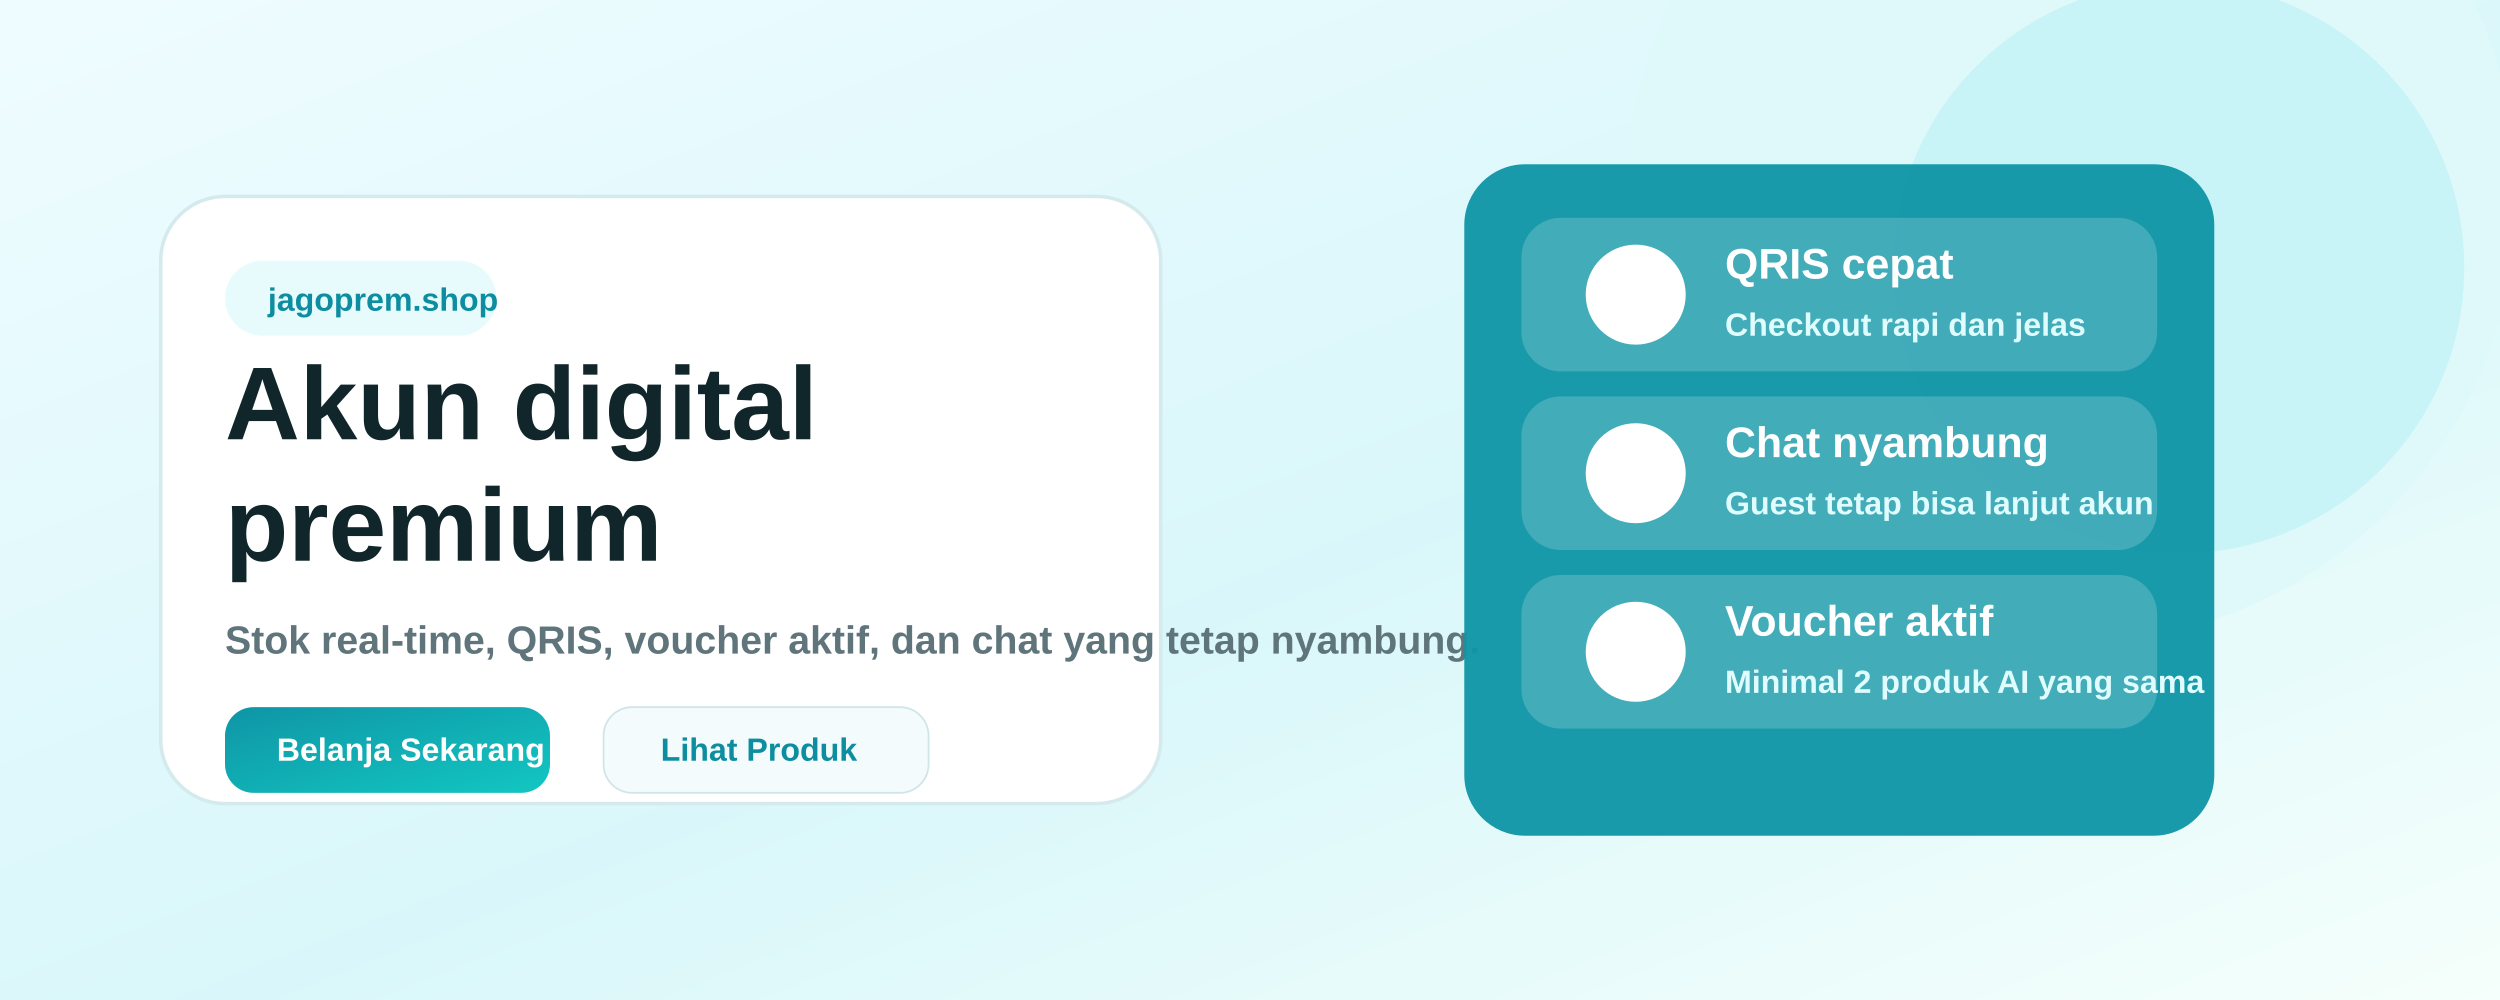
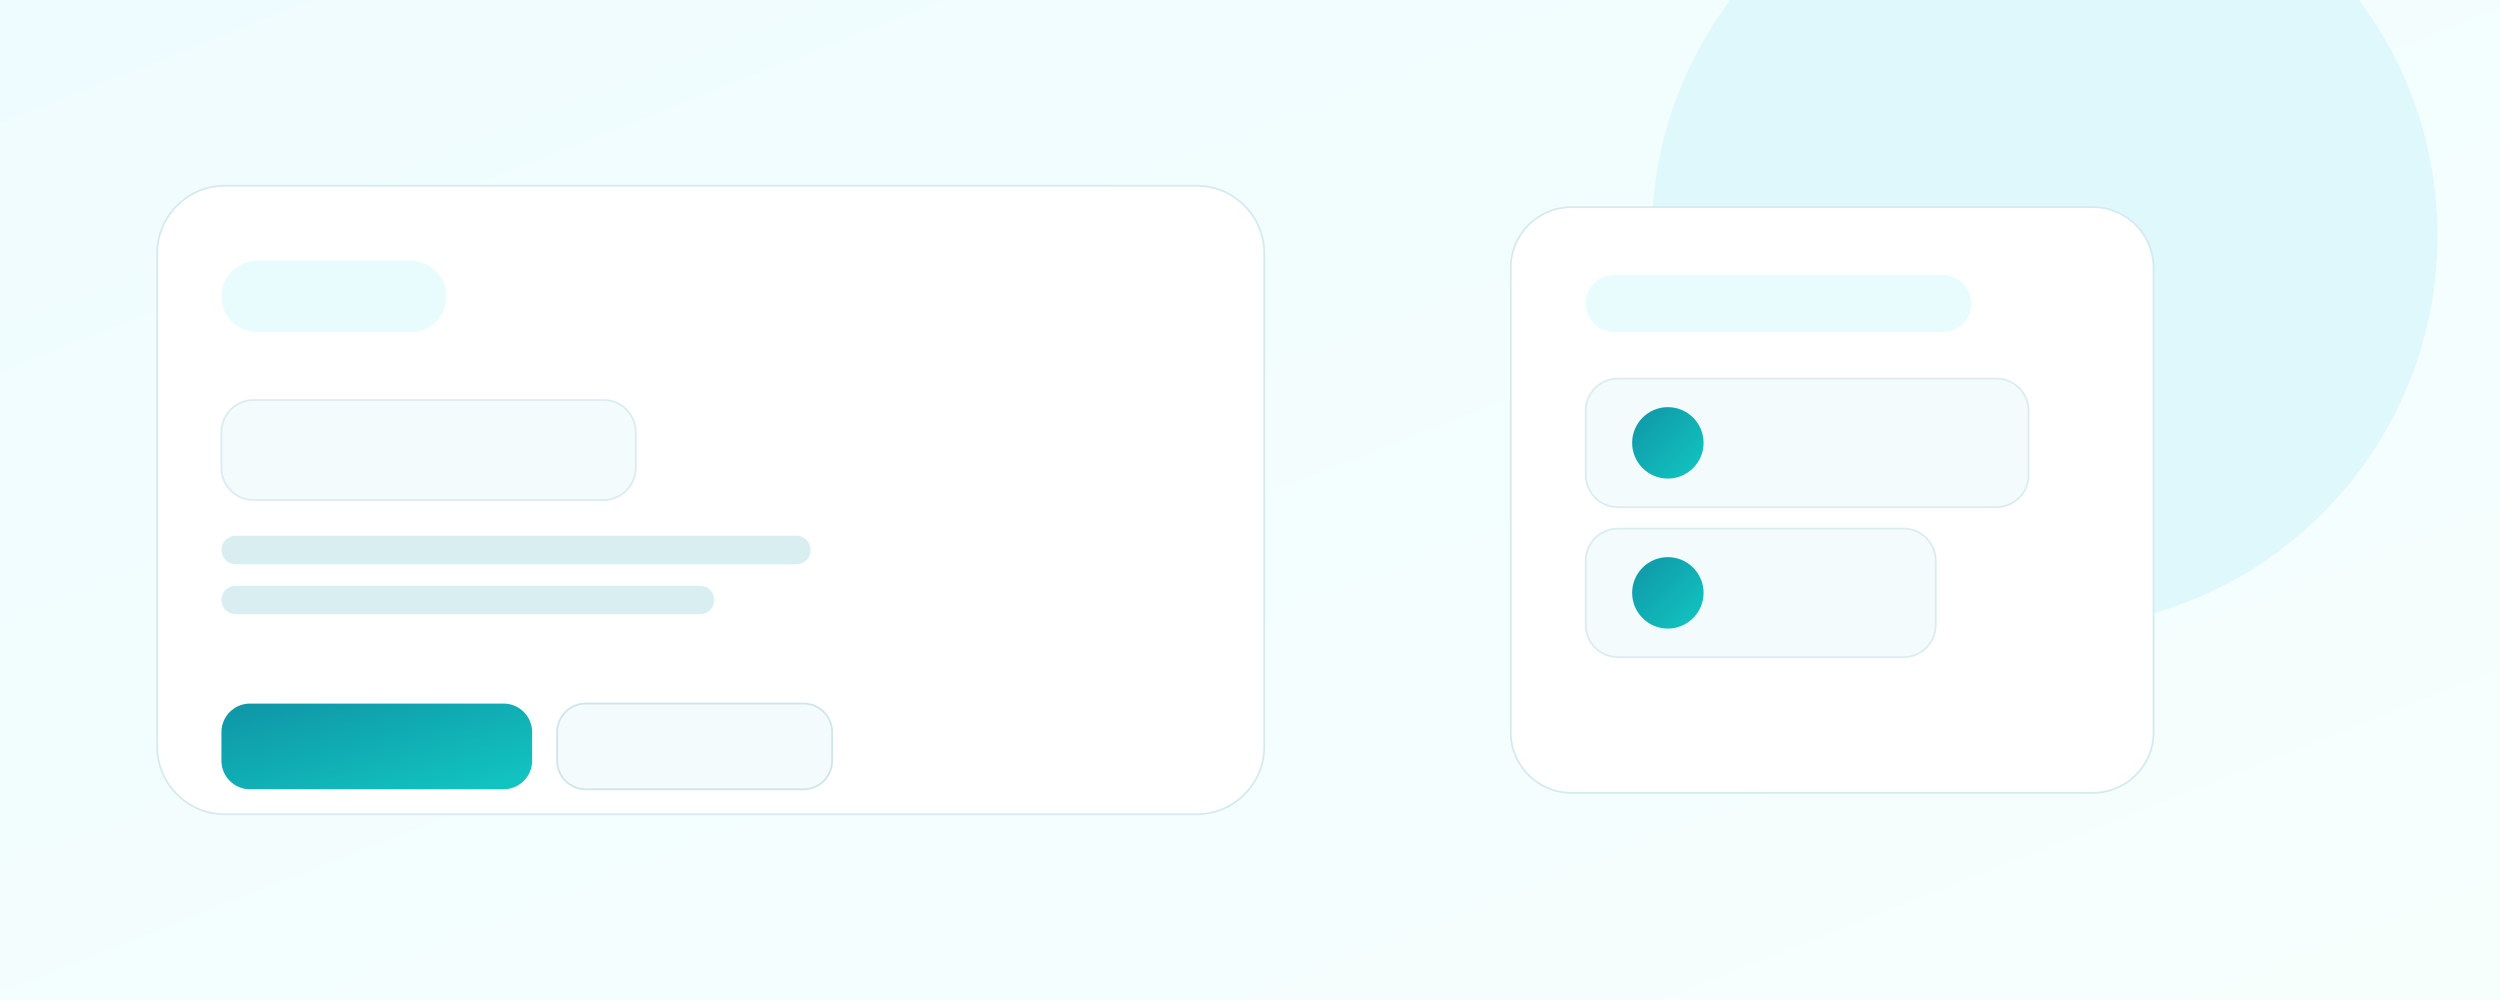
- <svg xmlns="http://www.w3.org/2000/svg" viewBox="0 0 1400 560" role="img" aria-label="JagoPrem marketplace banner">
+ <svg xmlns="http://www.w3.org/2000/svg" viewBox="0 0 1400 560" role="img" aria-label="JagoPrem banner utama">
  <defs>
-     <linearGradient id="bg" x1="0" y1="0" x2="1" y2="1">
+     <linearGradient id="g" x1="0" y1="0" x2="1" y2="1">
      <stop offset="0" stop-color="#effcff" />
-       <stop offset=".55" stop-color="#d9f7fa" />
-       <stop offset="1" stop-color="#f5fffb" />
+       <stop offset="1" stop-color="#f7fffd" />
    </linearGradient>
-     <linearGradient id="accent" x1="0" y1="0" x2="1" y2="1">
+     <linearGradient id="a" x1="0" y1="0" x2="1" y2="1">
      <stop offset="0" stop-color="#0f95a6" />
      <stop offset="1" stop-color="#12c7c2" />
    </linearGradient>
  </defs>
-   <rect width="1400" height="560" fill="url(#bg)" />
-   <circle cx="1160" cy="110" r="250" fill="#dff9fb" />
-   <circle cx="1220" cy="150" r="160" fill="#c8f4f7" />
-   <rect x="90" y="110" width="560" height="340" rx="36" fill="#ffffff" stroke="#d5eaed" stroke-width="2" />
-   <rect x="126" y="146" width="152" height="42" rx="21" fill="#e7fbfd" />
-   <text x="150" y="174" font-family="Arial, sans-serif" font-size="18" font-weight="800" fill="#0d8ea0">jagoprem.shop</text>
-   <text x="126" y="246" font-family="Arial, sans-serif" font-size="58" font-weight="900" fill="#11262b">Akun digital</text>
-   <text x="126" y="314" font-family="Arial, sans-serif" font-size="58" font-weight="900" fill="#11262b">premium</text>
-   <text x="126" y="366" font-family="Arial, sans-serif" font-size="22" font-weight="600" fill="#5f757b">Stok real-time, QRIS, voucher aktif, dan chat yang tetap nyambung.</text>
-   <rect x="126" y="396" width="182" height="48" rx="16" fill="url(#accent)" />
-   <text x="155" y="426" font-family="Arial, sans-serif" font-size="18" font-weight="800" fill="#fff">Belanja Sekarang</text>
-   <rect x="338" y="396" width="182" height="48" rx="16" fill="#f4fbfc" stroke="#cfe5e9" />
-   <text x="370" y="426" font-family="Arial, sans-serif" font-size="18" font-weight="800" fill="#0d8ea0">Lihat Produk</text>
-   <rect x="820" y="92" width="420" height="376" rx="34" fill="#0f95a6" opacity=".95" />
-   <rect x="852" y="122" width="356" height="86" rx="22" fill="#ffffff" opacity=".18" />
-   <rect x="852" y="222" width="356" height="86" rx="22" fill="#ffffff" opacity=".18" />
-   <rect x="852" y="322" width="356" height="86" rx="22" fill="#ffffff" opacity=".18" />
-   <circle cx="916" cy="165" r="28" fill="#ffffff" />
-   <circle cx="916" cy="265" r="28" fill="#ffffff" />
-   <circle cx="916" cy="365" r="28" fill="#ffffff" />
-   <text x="966" y="156" font-family="Arial, sans-serif" font-size="24" font-weight="800" fill="#fff">QRIS cepat</text>
-   <text x="966" y="188" font-family="Arial, sans-serif" font-size="18" font-weight="600" fill="#dffcff">Checkout rapi dan jelas</text>
-   <text x="966" y="256" font-family="Arial, sans-serif" font-size="24" font-weight="800" fill="#fff">Chat nyambung</text>
-   <text x="966" y="288" font-family="Arial, sans-serif" font-size="18" font-weight="600" fill="#dffcff">Guest tetap bisa lanjut akun</text>
-   <text x="966" y="356" font-family="Arial, sans-serif" font-size="24" font-weight="800" fill="#fff">Voucher aktif</text>
-   <text x="966" y="388" font-family="Arial, sans-serif" font-size="18" font-weight="600" fill="#dffcff">Minimal 2 produk AI yang sama</text>
+   <rect width="1400" height="560" fill="url(#g)" />
+   <circle cx="1145" cy="132" r="220" fill="#dff8fb" />
+   <rect x="846" y="116" width="360" height="328" rx="34" fill="#fff" stroke="#d5eaed" />
+   <rect x="888" y="154" width="216" height="32" rx="16" fill="#e8fbfd" />
+   <rect x="888" y="212" width="248" height="72" rx="18" fill="#f3fbfc" stroke="#dbecef" />
+   <rect x="888" y="296" width="196" height="72" rx="18" fill="#f3fbfc" stroke="#dbecef" />
+   <circle cx="934" cy="248" r="20" fill="url(#a)" />
+   <circle cx="934" cy="332" r="20" fill="url(#a)" />
+   <rect x="88" y="104" width="620" height="352" rx="38" fill="#fff" stroke="#d5eaed" />
+   <rect x="124" y="146" width="126" height="40" rx="20" fill="#e8fbfd" />
+   <rect x="124" y="224" width="232" height="56" rx="18" fill="#f3fbfc" stroke="#dbecef" />
+   <rect x="124" y="300" width="330" height="16" rx="8" fill="#d9eef1" />
+   <rect x="124" y="328" width="276" height="16" rx="8" fill="#d9eef1" />
+   <rect x="124" y="394" width="174" height="48" rx="16" fill="url(#a)" />
+   <rect x="312" y="394" width="154" height="48" rx="16" fill="#f4fbfc" stroke="#cfe5e9" />
</svg>
